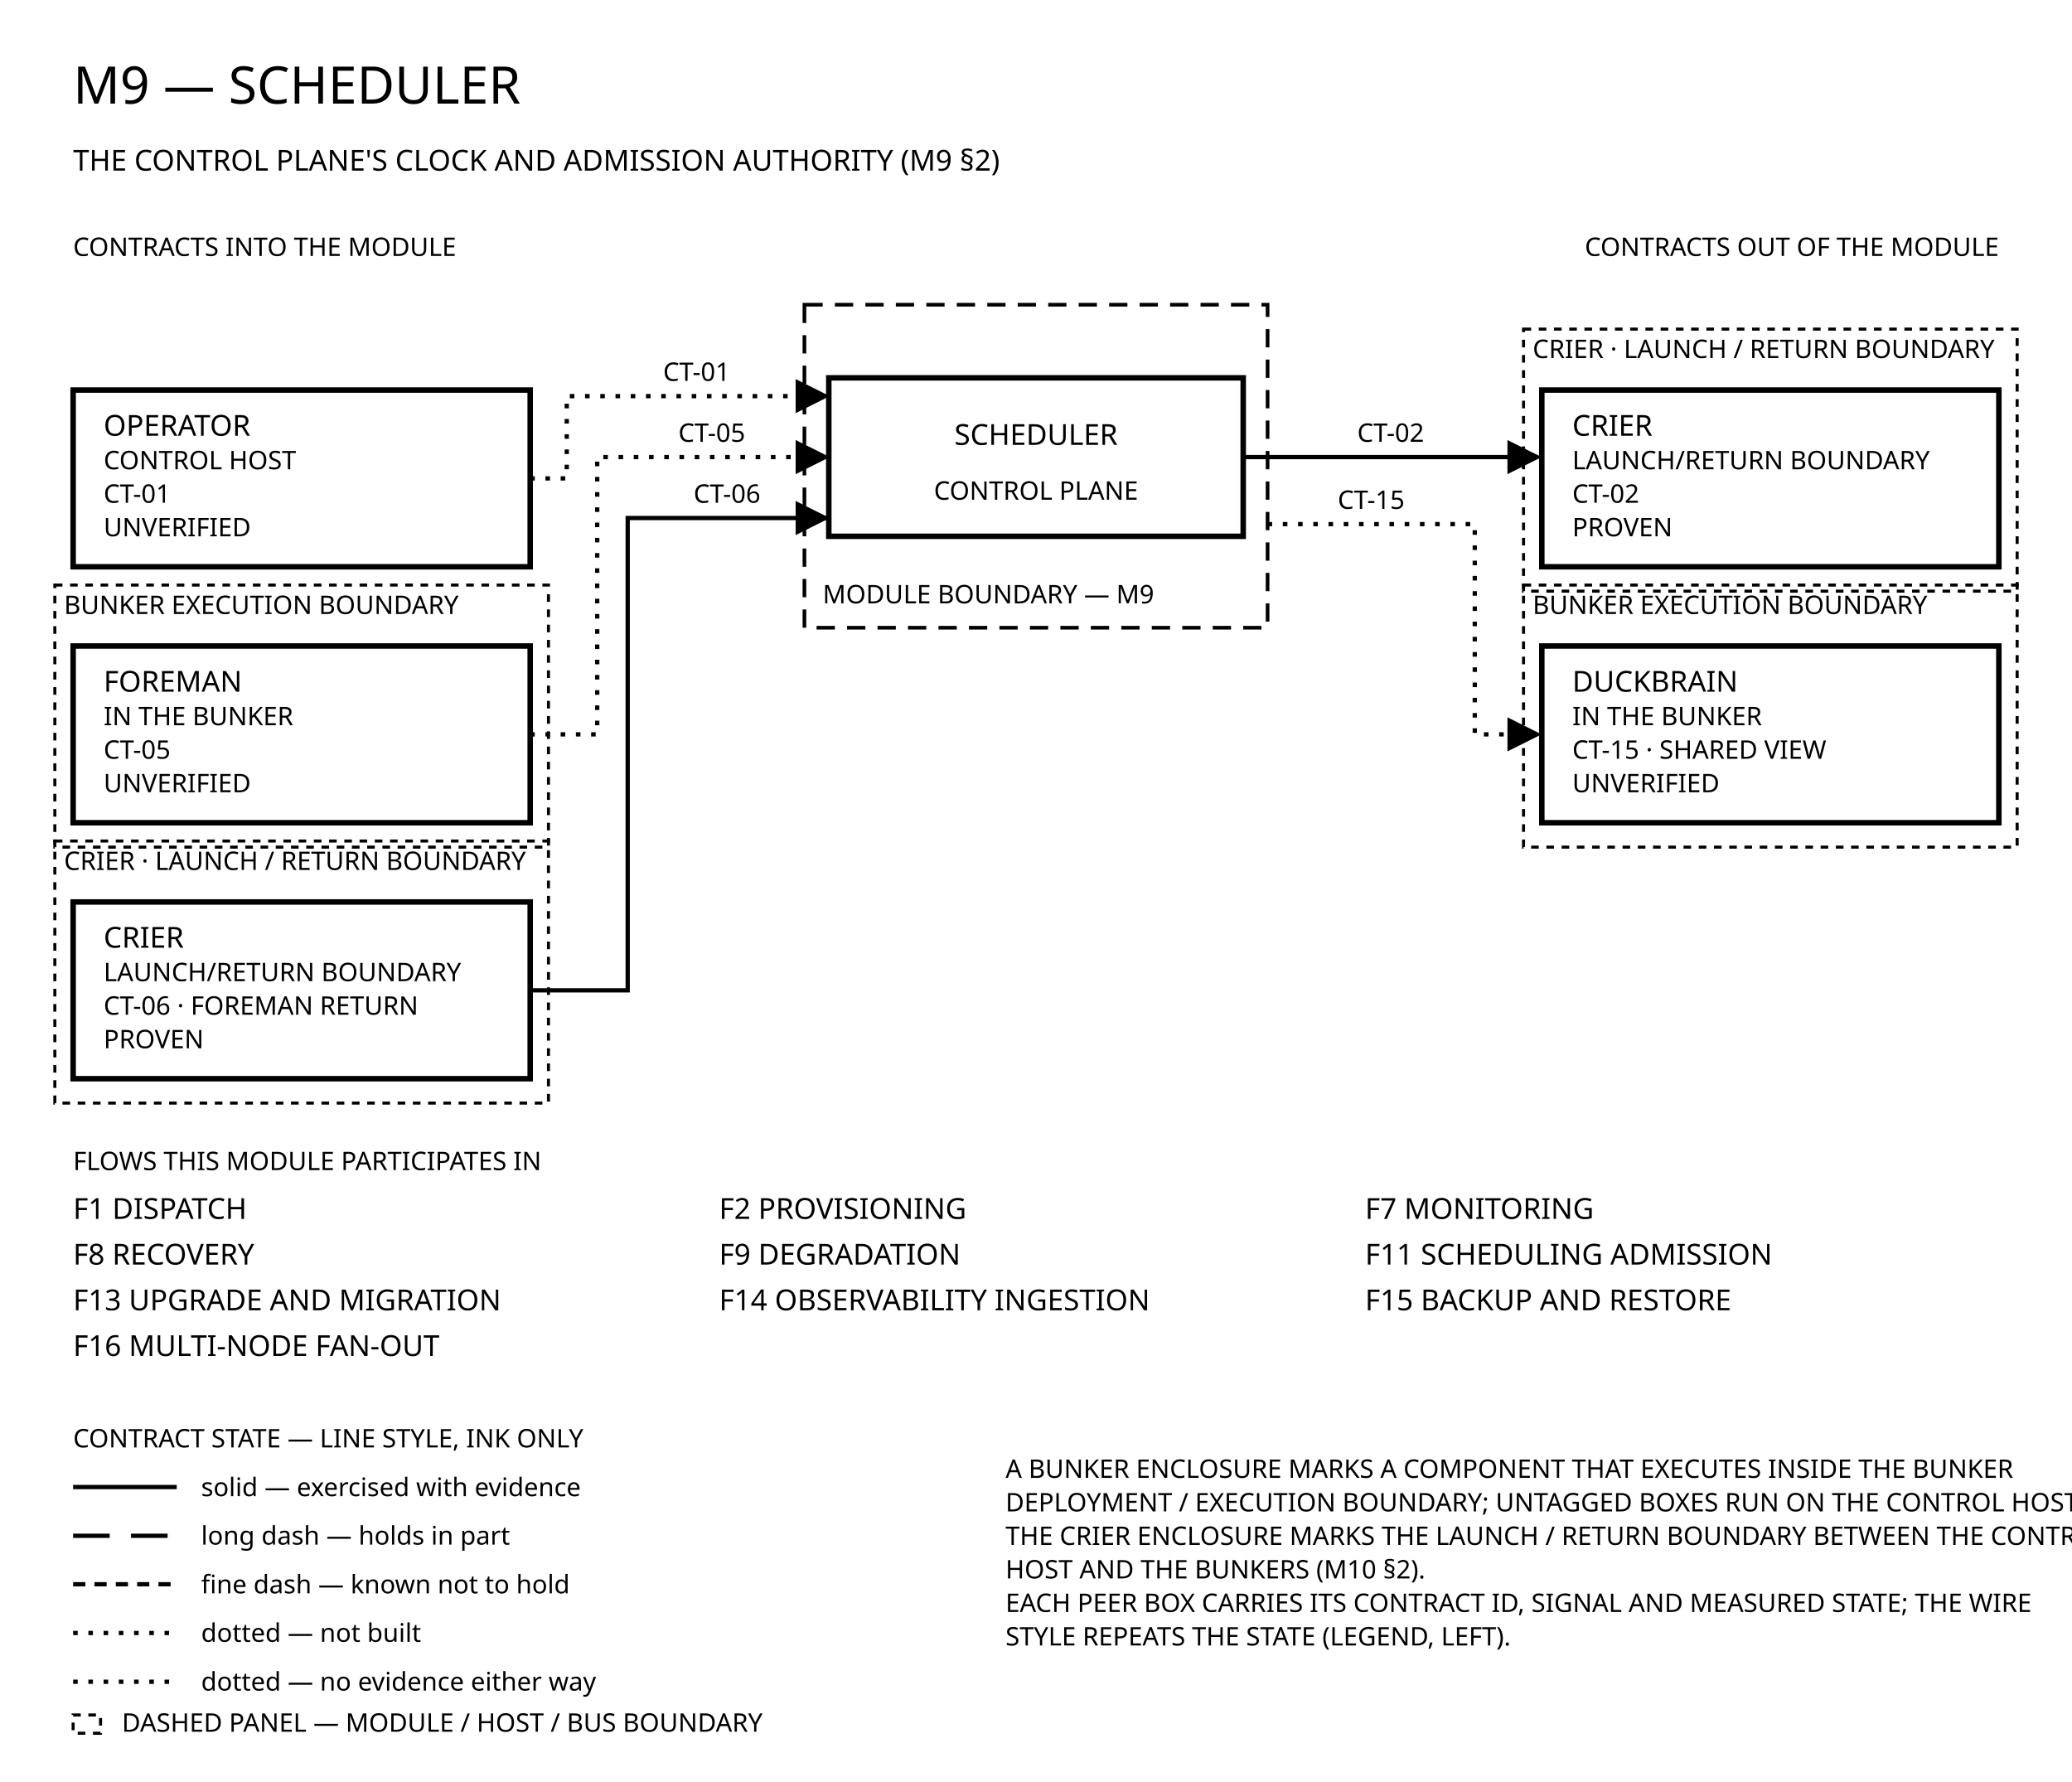
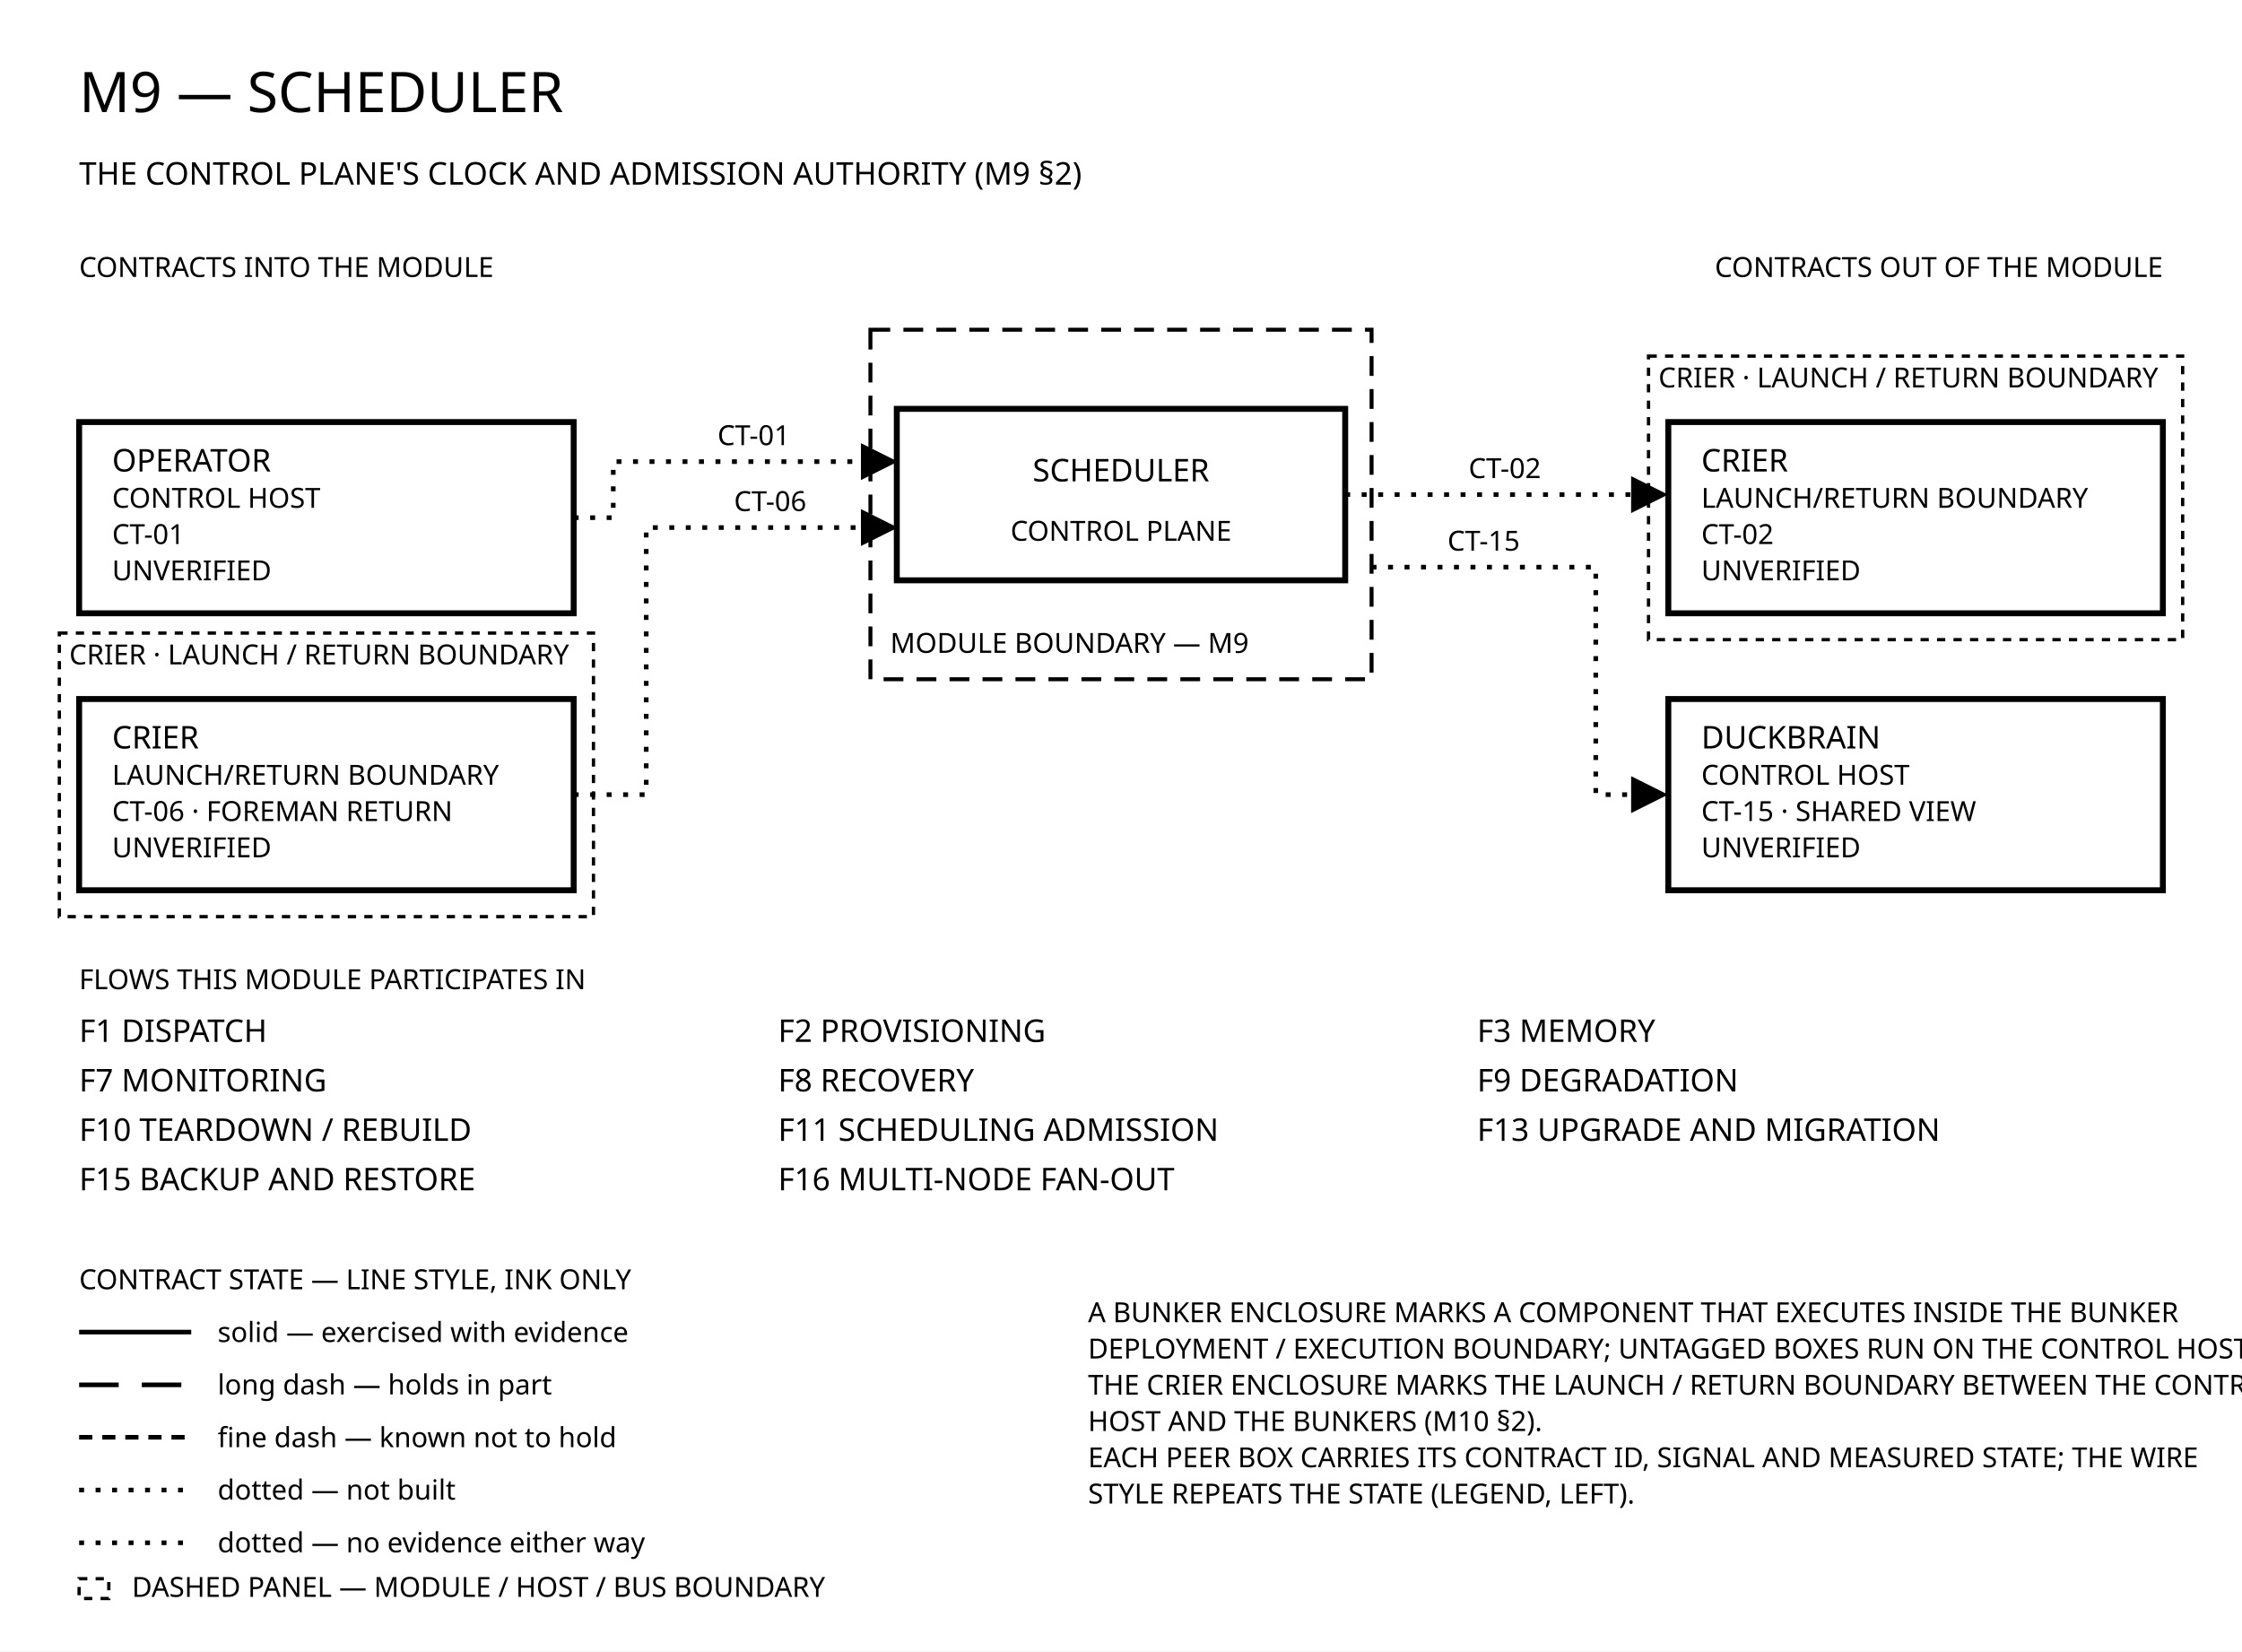
- <svg xmlns="http://www.w3.org/2000/svg" width="170.0mm" height="146.2mm" viewBox="0 0 680 584.8" preserveAspectRatio="xMidYMid meet">
-   <rect width="680" height="584.8" fill="#ffffff" />
+ <svg xmlns="http://www.w3.org/2000/svg" width="170.0mm" height="125.2mm" viewBox="0 0 680 500.8" preserveAspectRatio="xMidYMid meet">
+   <rect width="680" height="500.8" fill="#ffffff" />
  <defs>
    <marker id="ar" viewBox="0 0 10 10" refX="9" refY="5" markerWidth="8" markerHeight="8" orient="auto">
      <path d="M0,0 L10,5 L0,10 z" fill="#000000" />
    </marker>
  </defs>
  <g font-family="Routed Gothic Narrow, Routed Gothic, sans-serif">
    <text x="24.0" y="34.0" font-size="17.00" fill="#000000" text-anchor="start">M9 — SCHEDULER</text>
    <text x="24.0" y="56.0" font-size="9.50" fill="#000000" text-anchor="start">THE CONTROL PLANE'S CLOCK AND ADMISSION AUTHORITY (M9 §2)</text>
    <text x="24.0" y="84.0" font-size="8.40" fill="#000000" text-anchor="start">CONTRACTS INTO THE MODULE</text>
    <text x="656.0" y="84.0" font-size="8.40" fill="#000000" text-anchor="end">CONTRACTS OUT OF THE MODULE</text>
    <rect x="264.0" y="100.0" width="152.0" height="106.0" fill="none" stroke="#000000" stroke-width="1.2" stroke-dasharray="6 4" />
    <text x="270.0" y="198.0" font-size="8.40" fill="#000000" text-anchor="start">MODULE BOUNDARY — M9</text>
    <rect x="272.0" y="124.0" width="136.0" height="52.0" fill="#ffffff" stroke="#000000" stroke-width="1.8" />
    <text x="340.0" y="146.0" font-size="9.50" fill="#000000" text-anchor="middle">SCHEDULER</text>
    <text x="340.0" y="164.0" font-size="8.40" fill="#000000" text-anchor="middle">CONTROL PLANE</text>
    <rect x="24.0" y="128.0" width="150.0" height="58.0" fill="#ffffff" stroke="#000000" stroke-width="1.8" />
    <text x="34.0" y="143.0" font-size="9.50" fill="#000000" text-anchor="start">OPERATOR</text>
    <text x="34.0" y="154.0" font-size="8.40" fill="#000000" text-anchor="start">CONTROL HOST</text>
    <text x="34.0" y="165.0" font-size="8.40" fill="#000000" text-anchor="start">CT-01</text>
    <text x="34.0" y="176.0" font-size="8.40" fill="#000000" text-anchor="start">UNVERIFIED</text>
-     <polyline points="174.0,157.0 186.0,157.0 186.0,130.0 271.2,130.0" fill="none" stroke="#000000" stroke-width="1.4" stroke-dasharray="1.5 3.5" marker-end="url(#ar)" />
-     <text x="228.6" y="125.0" font-size="8.40" fill="#000000" text-anchor="middle">CT-01</text>
+     <polyline points="174.0,157.0 186.0,157.0 186.0,140.0 271.2,140.0" fill="none" stroke="#000000" stroke-width="1.4" stroke-dasharray="1.5 3.5" marker-end="url(#ar)" />
+     <text x="228.6" y="135.0" font-size="8.40" fill="#000000" text-anchor="middle">CT-01</text>
    <rect x="24.0" y="212.0" width="150.0" height="58.0" fill="#ffffff" stroke="#000000" stroke-width="1.8" />
-     <text x="34.0" y="227.0" font-size="9.50" fill="#000000" text-anchor="start">FOREMAN</text>
-     <text x="34.0" y="238.0" font-size="8.40" fill="#000000" text-anchor="start">IN THE BUNKER</text>
-     <text x="34.0" y="249.0" font-size="8.40" fill="#000000" text-anchor="start">CT-05</text>
+     <text x="34.0" y="227.0" font-size="9.50" fill="#000000" text-anchor="start">CRIER</text>
+     <text x="34.0" y="238.0" font-size="8.40" fill="#000000" text-anchor="start">LAUNCH/RETURN BOUNDARY</text>
+     <text x="34.0" y="249.0" font-size="8.40" fill="#000000" text-anchor="start">CT-06 · FOREMAN RETURN</text>
    <text x="34.0" y="260.0" font-size="8.40" fill="#000000" text-anchor="start">UNVERIFIED</text>
    <rect x="18.0" y="192.0" width="162.0" height="86.0" fill="none" stroke="#000000" stroke-width="1.0" stroke-dasharray="2.5 2.5" />
-     <text x="21.0" y="201.5" font-size="8.40" fill="#000000" text-anchor="start">BUNKER EXECUTION BOUNDARY</text>
-     <polyline points="174.0,241.0 196.0,241.0 196.0,150.0 271.2,150.0" fill="none" stroke="#000000" stroke-width="1.4" stroke-dasharray="1.5 3.5" marker-end="url(#ar)" />
-     <text x="233.6" y="145.0" font-size="8.40" fill="#000000" text-anchor="middle">CT-05</text>
-     <rect x="24.0" y="296.0" width="150.0" height="58.0" fill="#ffffff" stroke="#000000" stroke-width="1.8" />
-     <text x="34.0" y="311.0" font-size="9.50" fill="#000000" text-anchor="start">CRIER</text>
-     <text x="34.0" y="322.0" font-size="8.40" fill="#000000" text-anchor="start">LAUNCH/RETURN BOUNDARY</text>
-     <text x="34.0" y="333.0" font-size="8.40" fill="#000000" text-anchor="start">CT-06 · FOREMAN RETURN</text>
-     <text x="34.0" y="344.0" font-size="8.40" fill="#000000" text-anchor="start">PROVEN</text>
-     <rect x="18.0" y="276.0" width="162.0" height="86.0" fill="none" stroke="#000000" stroke-width="1.0" stroke-dasharray="2.5 2.5" />
-     <text x="21.0" y="285.5" font-size="8.40" fill="#000000" text-anchor="start">CRIER · LAUNCH / RETURN BOUNDARY</text>
-     <polyline points="174.0,325.0 206.0,325.0 206.0,170.0 271.2,170.0" fill="none" stroke="#000000" stroke-width="1.4" marker-end="url(#ar)" />
-     <text x="238.6" y="165.0" font-size="8.40" fill="#000000" text-anchor="middle">CT-06</text>
+     <text x="21.0" y="201.5" font-size="8.40" fill="#000000" text-anchor="start">CRIER · LAUNCH / RETURN BOUNDARY</text>
+     <polyline points="174.0,241.0 196.0,241.0 196.0,160.0 271.2,160.0" fill="none" stroke="#000000" stroke-width="1.4" stroke-dasharray="1.5 3.5" marker-end="url(#ar)" />
+     <text x="233.6" y="155.0" font-size="8.40" fill="#000000" text-anchor="middle">CT-06</text>
    <rect x="506.0" y="128.0" width="150.0" height="58.0" fill="#ffffff" stroke="#000000" stroke-width="1.8" />
    <text x="516.0" y="143.0" font-size="9.50" fill="#000000" text-anchor="start">CRIER</text>
    <text x="516.0" y="154.0" font-size="8.40" fill="#000000" text-anchor="start">LAUNCH/RETURN BOUNDARY</text>
    <text x="516.0" y="165.0" font-size="8.40" fill="#000000" text-anchor="start">CT-02</text>
-     <text x="516.0" y="176.0" font-size="8.40" fill="#000000" text-anchor="start">PROVEN</text>
+     <text x="516.0" y="176.0" font-size="8.40" fill="#000000" text-anchor="start">UNVERIFIED</text>
    <rect x="500.0" y="108.0" width="162.0" height="86.0" fill="none" stroke="#000000" stroke-width="1.0" stroke-dasharray="2.5 2.5" />
    <text x="503.0" y="117.5" font-size="8.40" fill="#000000" text-anchor="start">CRIER · LAUNCH / RETURN BOUNDARY</text>
-     <polyline points="408.0,150.0 504.8,150.0" fill="none" stroke="#000000" stroke-width="1.4" marker-end="url(#ar)" />
+     <polyline points="408.0,150.0 504.8,150.0" fill="none" stroke="#000000" stroke-width="1.4" stroke-dasharray="1.5 3.5" marker-end="url(#ar)" />
    <text x="456.4" y="145.0" font-size="8.40" fill="#000000" text-anchor="middle">CT-02</text>
    <rect x="506.0" y="212.0" width="150.0" height="58.0" fill="#ffffff" stroke="#000000" stroke-width="1.8" />
    <text x="516.0" y="227.0" font-size="9.50" fill="#000000" text-anchor="start">DUCKBRAIN</text>
-     <text x="516.0" y="238.0" font-size="8.40" fill="#000000" text-anchor="start">IN THE BUNKER</text>
+     <text x="516.0" y="238.0" font-size="8.40" fill="#000000" text-anchor="start">CONTROL HOST</text>
    <text x="516.0" y="249.0" font-size="8.40" fill="#000000" text-anchor="start">CT-15 · SHARED VIEW</text>
    <text x="516.0" y="260.0" font-size="8.40" fill="#000000" text-anchor="start">UNVERIFIED</text>
-     <rect x="500.0" y="192.0" width="162.0" height="86.0" fill="none" stroke="#000000" stroke-width="1.0" stroke-dasharray="2.5 2.5" />
-     <text x="503.0" y="201.5" font-size="8.40" fill="#000000" text-anchor="start">BUNKER EXECUTION BOUNDARY</text>
    <polyline points="416.0,172.0 484.0,172.0 484.0,241.0 504.8,241.0" fill="none" stroke="#000000" stroke-width="1.4" stroke-dasharray="1.5 3.5" marker-end="url(#ar)" />
    <text x="450.0" y="167.0" font-size="8.40" fill="#000000" text-anchor="middle">CT-15</text>
-     <text x="24.0" y="384.0" font-size="8.40" fill="#000000" text-anchor="start">FLOWS THIS MODULE PARTICIPATES IN</text>
-     <text x="24.0" y="400.0" font-size="9.50" fill="#000000" text-anchor="start">F1  DISPATCH</text>
-     <text x="236.0" y="400.0" font-size="9.50" fill="#000000" text-anchor="start">F2  PROVISIONING</text>
-     <text x="448.0" y="400.0" font-size="9.50" fill="#000000" text-anchor="start">F7  MONITORING</text>
-     <text x="24.0" y="415.0" font-size="9.50" fill="#000000" text-anchor="start">F8  RECOVERY</text>
-     <text x="236.0" y="415.0" font-size="9.50" fill="#000000" text-anchor="start">F9  DEGRADATION</text>
-     <text x="448.0" y="415.0" font-size="9.50" fill="#000000" text-anchor="start">F11  SCHEDULING ADMISSION</text>
-     <text x="24.0" y="430.0" font-size="9.50" fill="#000000" text-anchor="start">F13  UPGRADE AND MIGRATION</text>
-     <text x="236.0" y="430.0" font-size="9.50" fill="#000000" text-anchor="start">F14  OBSERVABILITY INGESTION</text>
-     <text x="448.0" y="430.0" font-size="9.50" fill="#000000" text-anchor="start">F15  BACKUP AND RESTORE</text>
-     <text x="24.0" y="445.0" font-size="9.50" fill="#000000" text-anchor="start">F16  MULTI-NODE FAN-OUT</text>
-     <text x="24.0" y="475.0" font-size="8.40" fill="#000000" text-anchor="start">CONTRACT STATE — LINE STYLE, INK ONLY</text>
-     <polyline points="24.0,488.0 58.0,488.0" fill="none" stroke="#000000" stroke-width="1.4" />
-     <text x="66.0" y="491.0" font-size="8.40" fill="#000000" text-anchor="start">solid — exercised with evidence</text>
-     <polyline points="24.0,504.0 58.0,504.0" fill="none" stroke="#000000" stroke-width="1.4" stroke-dasharray="12 7" />
-     <text x="66.0" y="506.9" font-size="8.40" fill="#000000" text-anchor="start">long dash — holds in part</text>
-     <polyline points="24.0,519.9 58.0,519.9" fill="none" stroke="#000000" stroke-width="1.4" stroke-dasharray="4 3" />
-     <text x="66.0" y="522.9" font-size="8.40" fill="#000000" text-anchor="start">fine dash — known not to hold</text>
-     <polyline points="24.0,535.9 58.0,535.9" fill="none" stroke="#000000" stroke-width="1.4" stroke-dasharray="1.5 3.5" />
-     <text x="66.0" y="538.8" font-size="8.40" fill="#000000" text-anchor="start">dotted — not built</text>
-     <polyline points="24.0,551.9 58.0,551.9" fill="none" stroke="#000000" stroke-width="1.4" stroke-dasharray="1.5 3.5" />
-     <text x="66.0" y="554.8" font-size="8.40" fill="#000000" text-anchor="start">dotted — no evidence either way</text>
-     <rect x="24" y="562.8" width="9" height="6" fill="none" stroke="#000000" stroke-width="1.0" stroke-dasharray="2.5 2.5" />
-     <text x="40.0" y="568.3" font-size="8.40" fill="#000000" text-anchor="start">DASHED PANEL — MODULE / HOST / BUS BOUNDARY</text>
-     <text x="330.0" y="485.0" font-size="8.40" fill="#000000" text-anchor="start">A BUNKER ENCLOSURE MARKS A COMPONENT THAT EXECUTES INSIDE THE BUNKER</text>
-     <text x="330.0" y="496.0" font-size="8.40" fill="#000000" text-anchor="start">DEPLOYMENT / EXECUTION BOUNDARY; UNTAGGED BOXES RUN ON THE CONTROL HOST.</text>
-     <text x="330.0" y="507.0" font-size="8.40" fill="#000000" text-anchor="start">THE CRIER ENCLOSURE MARKS THE LAUNCH / RETURN BOUNDARY BETWEEN THE CONTROL</text>
-     <text x="330.0" y="518.0" font-size="8.40" fill="#000000" text-anchor="start">HOST AND THE BUNKERS (M10 §2).</text>
-     <text x="330.0" y="529.0" font-size="8.40" fill="#000000" text-anchor="start">EACH PEER BOX CARRIES ITS CONTRACT ID, SIGNAL AND MEASURED STATE; THE WIRE</text>
-     <text x="330.0" y="540.0" font-size="8.40" fill="#000000" text-anchor="start">STYLE REPEATS THE STATE (LEGEND, LEFT).</text>
+     <text x="24.0" y="300.0" font-size="8.40" fill="#000000" text-anchor="start">FLOWS THIS MODULE PARTICIPATES IN</text>
+     <text x="24.0" y="316.0" font-size="9.50" fill="#000000" text-anchor="start">F1  DISPATCH</text>
+     <text x="236.0" y="316.0" font-size="9.50" fill="#000000" text-anchor="start">F2  PROVISIONING</text>
+     <text x="448.0" y="316.0" font-size="9.50" fill="#000000" text-anchor="start">F3  MEMORY</text>
+     <text x="24.0" y="331.0" font-size="9.50" fill="#000000" text-anchor="start">F7  MONITORING</text>
+     <text x="236.0" y="331.0" font-size="9.50" fill="#000000" text-anchor="start">F8  RECOVERY</text>
+     <text x="448.0" y="331.0" font-size="9.50" fill="#000000" text-anchor="start">F9  DEGRADATION</text>
+     <text x="24.0" y="346.0" font-size="9.50" fill="#000000" text-anchor="start">F10  TEARDOWN / REBUILD</text>
+     <text x="236.0" y="346.0" font-size="9.50" fill="#000000" text-anchor="start">F11  SCHEDULING ADMISSION</text>
+     <text x="448.0" y="346.0" font-size="9.50" fill="#000000" text-anchor="start">F13  UPGRADE AND MIGRATION</text>
+     <text x="24.0" y="361.0" font-size="9.50" fill="#000000" text-anchor="start">F15  BACKUP AND RESTORE</text>
+     <text x="236.0" y="361.0" font-size="9.50" fill="#000000" text-anchor="start">F16  MULTI-NODE FAN-OUT</text>
+     <text x="24.0" y="391.0" font-size="8.40" fill="#000000" text-anchor="start">CONTRACT STATE — LINE STYLE, INK ONLY</text>
+     <polyline points="24.0,404.0 58.0,404.0" fill="none" stroke="#000000" stroke-width="1.4" />
+     <text x="66.0" y="407.0" font-size="8.40" fill="#000000" text-anchor="start">solid — exercised with evidence</text>
+     <polyline points="24.0,420.0 58.0,420.0" fill="none" stroke="#000000" stroke-width="1.4" stroke-dasharray="12 7" />
+     <text x="66.0" y="422.9" font-size="8.40" fill="#000000" text-anchor="start">long dash — holds in part</text>
+     <polyline points="24.0,435.9 58.0,435.9" fill="none" stroke="#000000" stroke-width="1.4" stroke-dasharray="4 3" />
+     <text x="66.0" y="438.9" font-size="8.40" fill="#000000" text-anchor="start">fine dash — known not to hold</text>
+     <polyline points="24.0,451.9 58.0,451.9" fill="none" stroke="#000000" stroke-width="1.4" stroke-dasharray="1.5 3.5" />
+     <text x="66.0" y="454.8" font-size="8.40" fill="#000000" text-anchor="start">dotted — not built</text>
+     <polyline points="24.0,467.9 58.0,467.9" fill="none" stroke="#000000" stroke-width="1.4" stroke-dasharray="1.5 3.5" />
+     <text x="66.0" y="470.8" font-size="8.40" fill="#000000" text-anchor="start">dotted — no evidence either way</text>
+     <rect x="24" y="478.8" width="9" height="6" fill="none" stroke="#000000" stroke-width="1.0" stroke-dasharray="2.5 2.5" />
+     <text x="40.0" y="484.3" font-size="8.40" fill="#000000" text-anchor="start">DASHED PANEL — MODULE / HOST / BUS BOUNDARY</text>
+     <text x="330.0" y="401.0" font-size="8.40" fill="#000000" text-anchor="start">A BUNKER ENCLOSURE MARKS A COMPONENT THAT EXECUTES INSIDE THE BUNKER</text>
+     <text x="330.0" y="412.0" font-size="8.40" fill="#000000" text-anchor="start">DEPLOYMENT / EXECUTION BOUNDARY; UNTAGGED BOXES RUN ON THE CONTROL HOST.</text>
+     <text x="330.0" y="423.0" font-size="8.40" fill="#000000" text-anchor="start">THE CRIER ENCLOSURE MARKS THE LAUNCH / RETURN BOUNDARY BETWEEN THE CONTROL</text>
+     <text x="330.0" y="434.0" font-size="8.40" fill="#000000" text-anchor="start">HOST AND THE BUNKERS (M10 §2).</text>
+     <text x="330.0" y="445.0" font-size="8.40" fill="#000000" text-anchor="start">EACH PEER BOX CARRIES ITS CONTRACT ID, SIGNAL AND MEASURED STATE; THE WIRE</text>
+     <text x="330.0" y="456.0" font-size="8.40" fill="#000000" text-anchor="start">STYLE REPEATS THE STATE (LEGEND, LEFT).</text>
  </g>
</svg>
